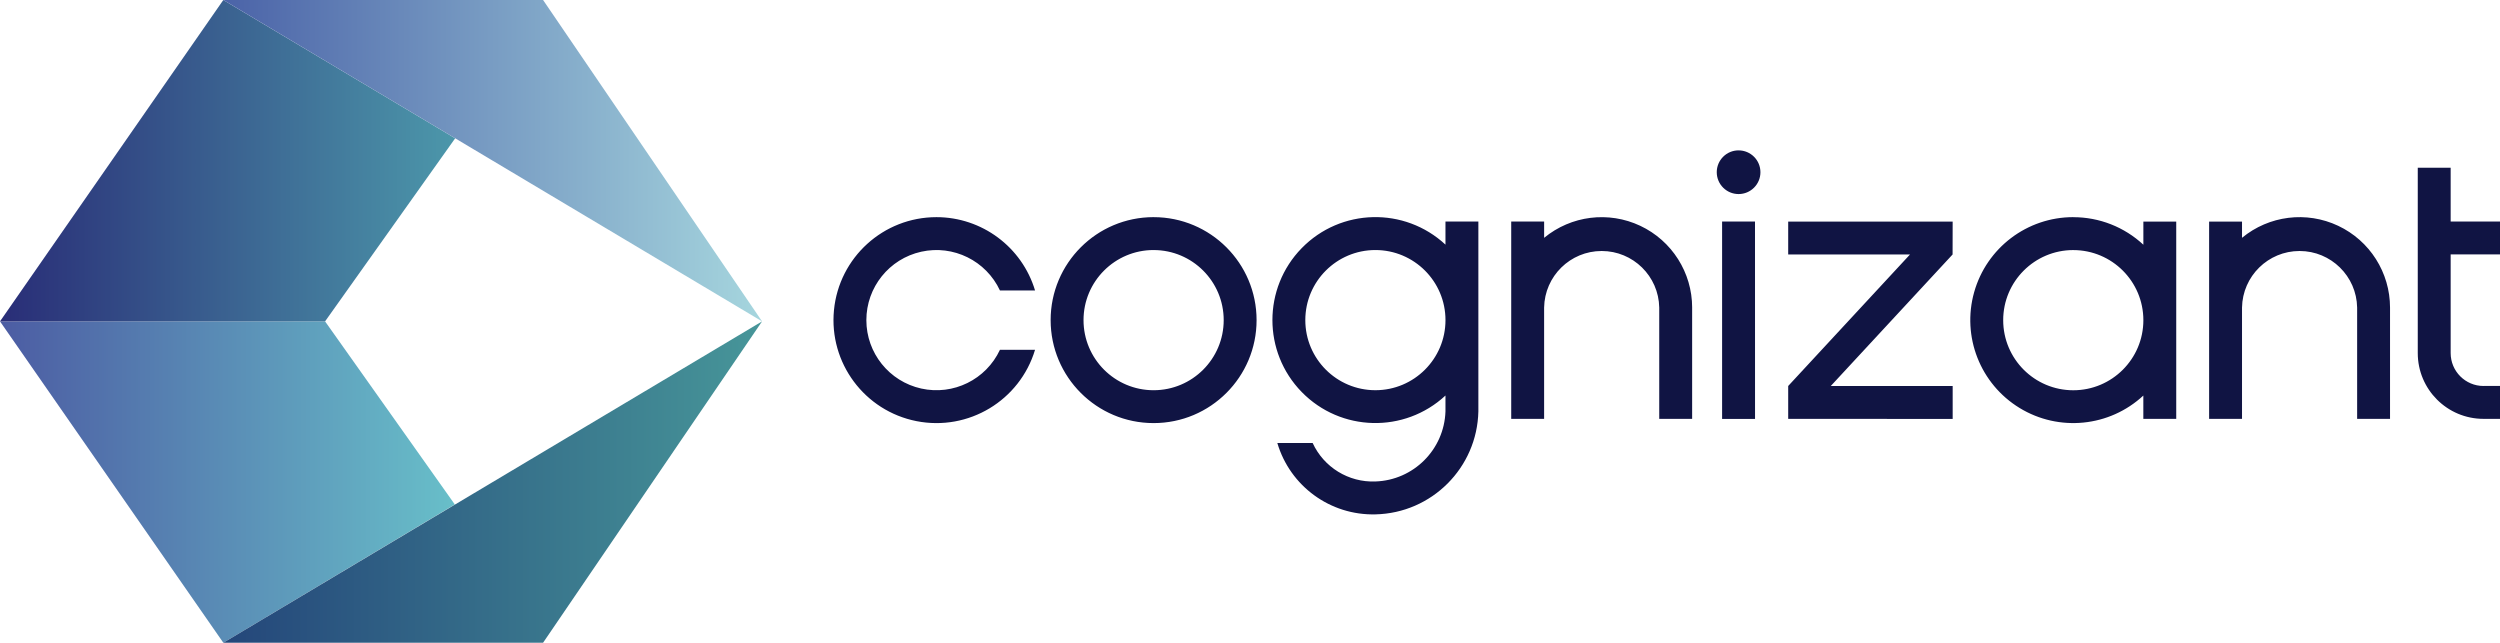
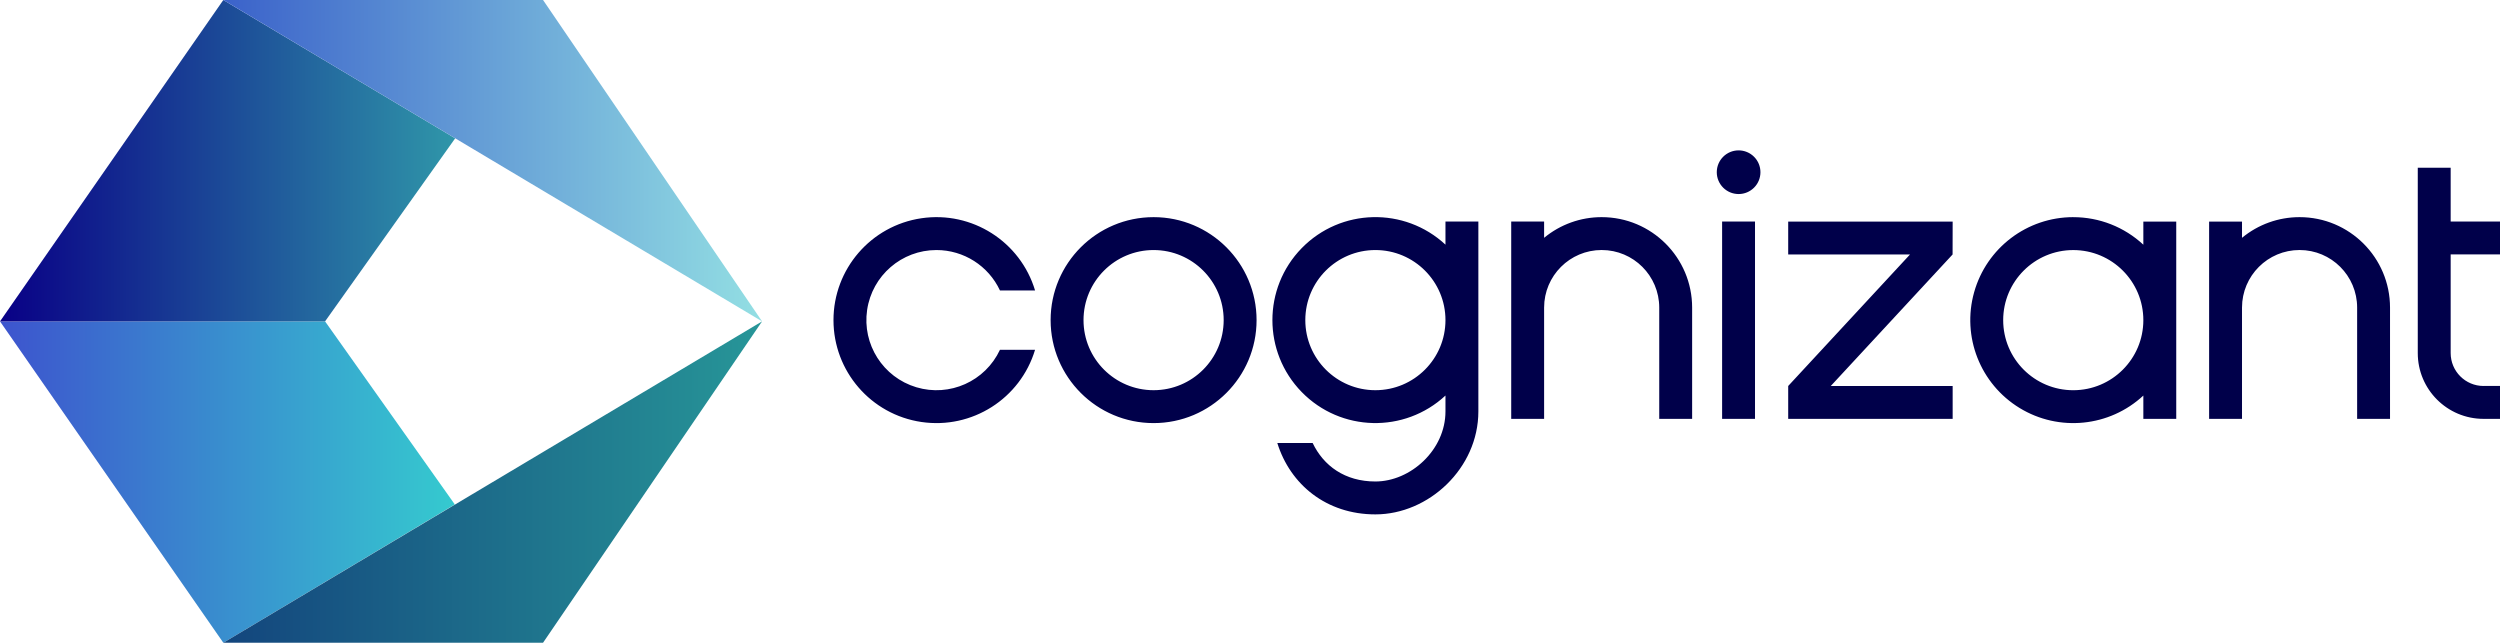
- <svg xmlns="http://www.w3.org/2000/svg" width="144" height="37.021" viewBox="0 0 144 37.021">
+ <svg xmlns="http://www.w3.org/2000/svg" width="629.796" height="161.917" viewBox="0 0 629.796 161.917">
  <defs>
-     <style>.cls-1{fill:#101443;}.cls-1,.cls-2,.cls-3,.cls-4,.cls-5{fill-rule:evenodd;}.cls-2{fill:url(#linear-gradient);}.cls-3{fill:url(#linear-gradient-2);}.cls-4{fill:url(#linear-gradient-3);}.cls-5{fill:url(#linear-gradient-4);}</style>
-     <linearGradient id="linear-gradient" x1="-231.415" y1="540.574" x2="-229.456" y2="540.574" gradientTransform="matrix(13.36895, 0, 0, -9.44641, 3093.778, 5134.256)" gradientUnits="userSpaceOnUse">
-       <stop offset="0" stop-color="#4c5ca3" />
-       <stop offset="1" stop-color="#68bfc9" />
+     <linearGradient id="a" x1="-735.348" y1="-1531.986" x2="-726.778" y2="-1531.986" gradientTransform="matrix(13.36897, 0, 0, -9.4464, 9830.851, -14350.308)" gradientUnits="userSpaceOnUse">
+       <stop offset="0" stop-color="#3d54ce" />
+       <stop offset="1" stop-color="#35cacf" />
    </linearGradient>
-     <linearGradient id="linear-gradient-2" x1="-230.399" y1="540.574" x2="-228.44" y2="540.574" gradientTransform="matrix(15.83641, 0, 0, -9.44641, 3661.558, 5134.256)" gradientUnits="userSpaceOnUse">
-       <stop offset="0" stop-color="#24467a" />
-       <stop offset="1" stop-color="#479699" />
+     <linearGradient id="b" x1="-737.998" y1="-1531.986" x2="-729.428" y2="-1531.986" gradientTransform="matrix(15.83638, 0, 0, -9.4464, 11743.478, -14350.308)" gradientUnits="userSpaceOnUse">
+       <stop offset="0" stop-color="#13457d" />
+       <stop offset="1" stop-color="#279698" />
    </linearGradient>
-     <linearGradient id="linear-gradient-3" x1="-231.412" y1="541.534" x2="-229.452" y2="541.534" gradientTransform="matrix(13.37975, 0, 0, -9.44638, 3096.233, 5124.79)" gradientUnits="userSpaceOnUse">
-       <stop offset="0" stop-color="#292d77" />
-       <stop offset="1" stop-color="#4c97aa" />
+     <linearGradient id="c" x1="-735.378" y1="-1524.415" x2="-726.808" y2="-1524.415" gradientTransform="matrix(13.37977, 0, 0, -9.44641, 9839.188, -14359.778)" gradientUnits="userSpaceOnUse">
+       <stop offset="0" stop-color="#090086" />
+       <stop offset="1" stop-color="#2f96a9" />
    </linearGradient>
-     <linearGradient id="linear-gradient-4" x1="-230.399" y1="541.534" x2="-228.44" y2="541.534" gradientTransform="matrix(15.83641, 0, 0, -9.44638, 3661.558, 5124.79)" gradientUnits="userSpaceOnUse">
-       <stop offset="0" stop-color="#4b63a8" />
-       <stop offset="1" stop-color="#a6d6de" />
+     <linearGradient id="d" x1="-737.998" y1="-1524.415" x2="-729.428" y2="-1524.415" gradientTransform="matrix(15.83638, 0, 0, -9.44641, 11743.478, -14359.778)" gradientUnits="userSpaceOnUse">
+       <stop offset="0" stop-color="#3b62ca" />
+       <stop offset="1" stop-color="#93dfe3" />
    </linearGradient>
  </defs>
-   <g id="Layer_2" data-name="Layer 2">
-     <g id="Layer_1-2" data-name="Layer 1">
-       <path class="cls-1" d="M143.053,22.233a1.896,1.896,0,0,1-1.895-1.895v-5.683H144V12.76h-2.842V9.66h-1.895V20.338a3.788,3.788,0,0,0,3.788,3.788H144V22.231h-.948Zm-89.114-9.725a5.934,5.934,0,0,1,5.68,4.223h-2.022a4.037,4.037,0,1,0,0,3.417h2.022a5.931,5.931,0,1,1-5.68-7.64Zm46.203-3.846a1.258,1.258,0,1,1-1.257,1.258A1.258,1.258,0,0,1,100.143,8.661ZM85.154,23.697a6.067,6.067,0,0,1-5.931,5.931,5.742,5.742,0,0,1-5.649-4.111H75.609a3.816,3.816,0,0,0,3.613,2.216,4.177,4.177,0,0,0,4.037-4.037v-.914a5.931,5.931,0,1,1,0-8.691V12.759h1.895V23.697Zm-5.931-9.295a4.037,4.037,0,1,1-4.037,4.037A4.037,4.037,0,0,1,79.222,14.402Zm58.443,3.316a5.211,5.211,0,0,0-8.526-4.02v-.935h-1.895V24.126h1.895V17.716a3.316,3.316,0,0,1,6.631,0v6.41h1.895V17.718Zm-71.218-5.21a5.931,5.931,0,1,1-5.931,5.931A5.931,5.931,0,0,1,66.447,12.507Zm0,1.895a4.037,4.037,0,1,1-4.037,4.037A4.037,4.037,0,0,1,66.447,14.402Zm31.02,3.316a5.211,5.211,0,0,0-8.526-4.02V12.76H87.046V24.126h1.895V17.716a3.316,3.316,0,0,1,6.631,0v6.41h1.895V17.718Zm3.622,6.41H99.193V12.761H101.088Zm11.384,0V22.233h-7.021l7.016-7.575.004-1.895h-9.473v1.895h7.016l-7.016,7.575v1.895Zm6.947-11.619a5.912,5.912,0,0,1,4.037,1.586V12.764H125.351V24.127h-1.895V22.784a5.931,5.931,0,1,1-4.037-10.277Zm0,1.895a4.037,4.037,0,1,1-4.037,4.037A4.037,4.037,0,0,1,119.42,14.404Z" />
-       <polygon class="cls-2" points="18.724 18.511 0 18.511 12.863 37.021 26.197 29.056 18.724 18.511" />
-       <polygon class="cls-3" points="43.895 18.511 12.863 37.021 31.281 37.021 43.895 18.511" />
-       <polygon class="cls-4" points="0 18.511 18.724 18.511 26.218 7.967 12.863 0 0 18.511" />
-       <polygon class="cls-5" points="43.895 18.511 12.863 0 31.281 0 43.895 18.511" />
+   <g>
+     <path d="M433.832,55.813h8.287V105.524h-8.287Zm-30.341-1.111a22.707,22.707,0,0,0-14.501,5.208V55.807h-8.287V105.518h8.287V77.485a14.501,14.501,0,0,1,29.002,0V105.518h8.287v-28.027A22.785,22.785,0,0,0,403.491,54.703ZM364.14,55.801h8.287v47.841c0,14.328-12.514,25.941-25.941,25.941-12.378,0-21.468-7.553-24.707-17.981h8.904c2.746,5.751,8.127,9.694,15.803,9.694,8.836,0,17.654-7.905,17.654-17.654V99.643a25.941,25.941,0,1,1,0-38.011Zm0,24.843a17.654,17.654,0,1,0-17.654,17.654A17.655,17.655,0,0,0,364.14,80.644ZM235.909,62.99a17.657,17.657,0,0,1,16.001,10.181h8.842a25.941,25.941,0,1,0,0,14.945h-8.842a17.656,17.656,0,1,1-16.001-25.127ZM316.553,80.644a25.941,25.941,0,1,1-25.941-25.941A25.94,25.94,0,0,1,316.553,80.644Zm-8.287,0a17.654,17.654,0,1,0-17.654,17.654A17.655,17.655,0,0,0,308.266,80.644ZM579.304,54.703a22.707,22.707,0,0,0-14.501,5.208V55.82h-8.287V105.518H564.803V77.485a14.501,14.501,0,1,1,29.002,0V105.518h8.287v-28.027A22.785,22.785,0,0,0,579.304,54.703ZM539.948,55.826h8.287V105.524h-8.287V99.649a25.941,25.941,0,1,1-17.654-44.947v.006a25.856,25.856,0,0,1,17.654,6.936Zm0,24.824a17.654,17.654,0,1,0-17.654,17.654A17.655,17.655,0,0,0,539.948,80.65Zm89.848-16.556V55.807H617.368V42.25h-8.287V88.95a16.567,16.567,0,0,0,16.568,16.568h4.147V97.231h-4.147l.006.006a8.293,8.293,0,0,1-8.287-8.287V64.094ZM437.985,37.882a5.501,5.501,0,1,0,5.504,5.504A5.5,5.5,0,0,0,437.985,37.882Zm53.925,17.938h-41.43v8.287h30.687L450.48,97.237V105.524h41.43V97.237h-30.705l30.687-33.13Z" fill="#00004a" />
+     <g>
+       <polygon points="81.89 80.959 0 80.959 56.258 161.917 114.576 127.078 81.89 80.959" fill="url(#a)" />
+       <polygon points="191.98 80.959 56.258 161.917 136.803 161.917 191.98 80.959" fill="url(#b)" />
+       <polygon points="0.003 80.959 81.89 80.959 114.669 34.846 56.258 0 0.003 80.959" fill="url(#c)" />
+       <polygon points="191.98 80.959 56.258 0 136.803 0 191.98 80.959" fill="url(#d)" />
    </g>
  </g>
</svg>
